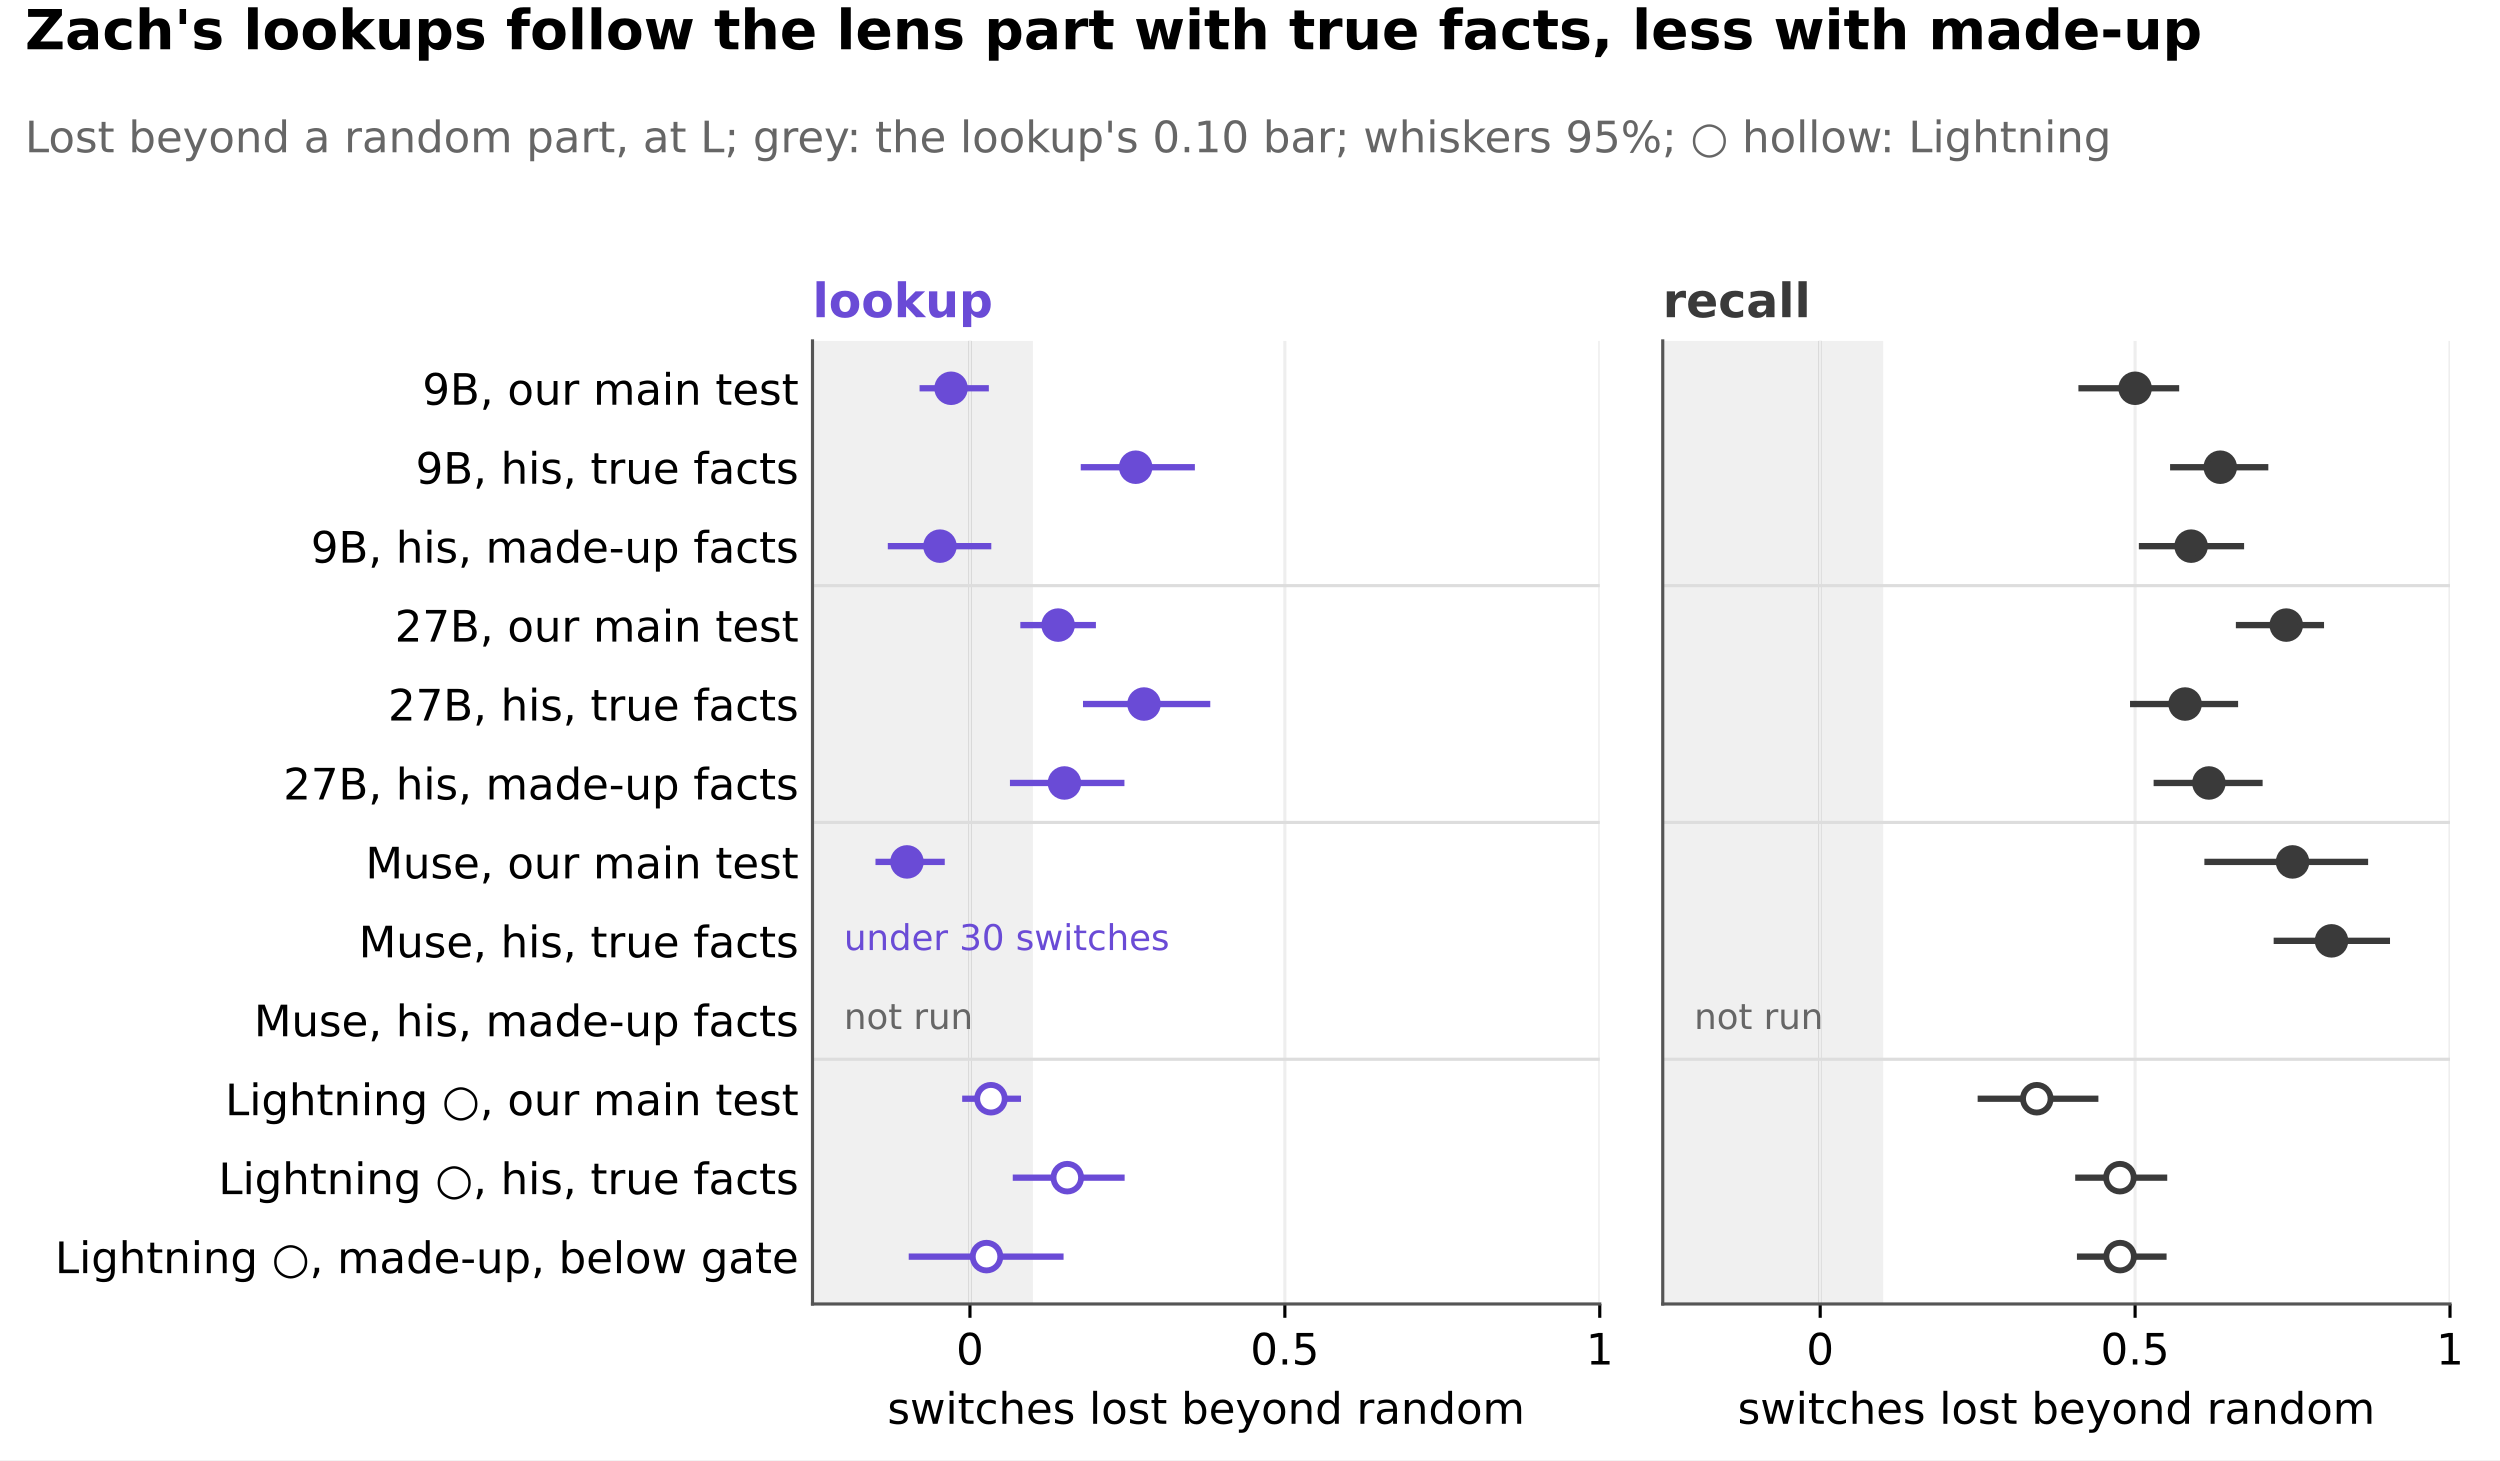
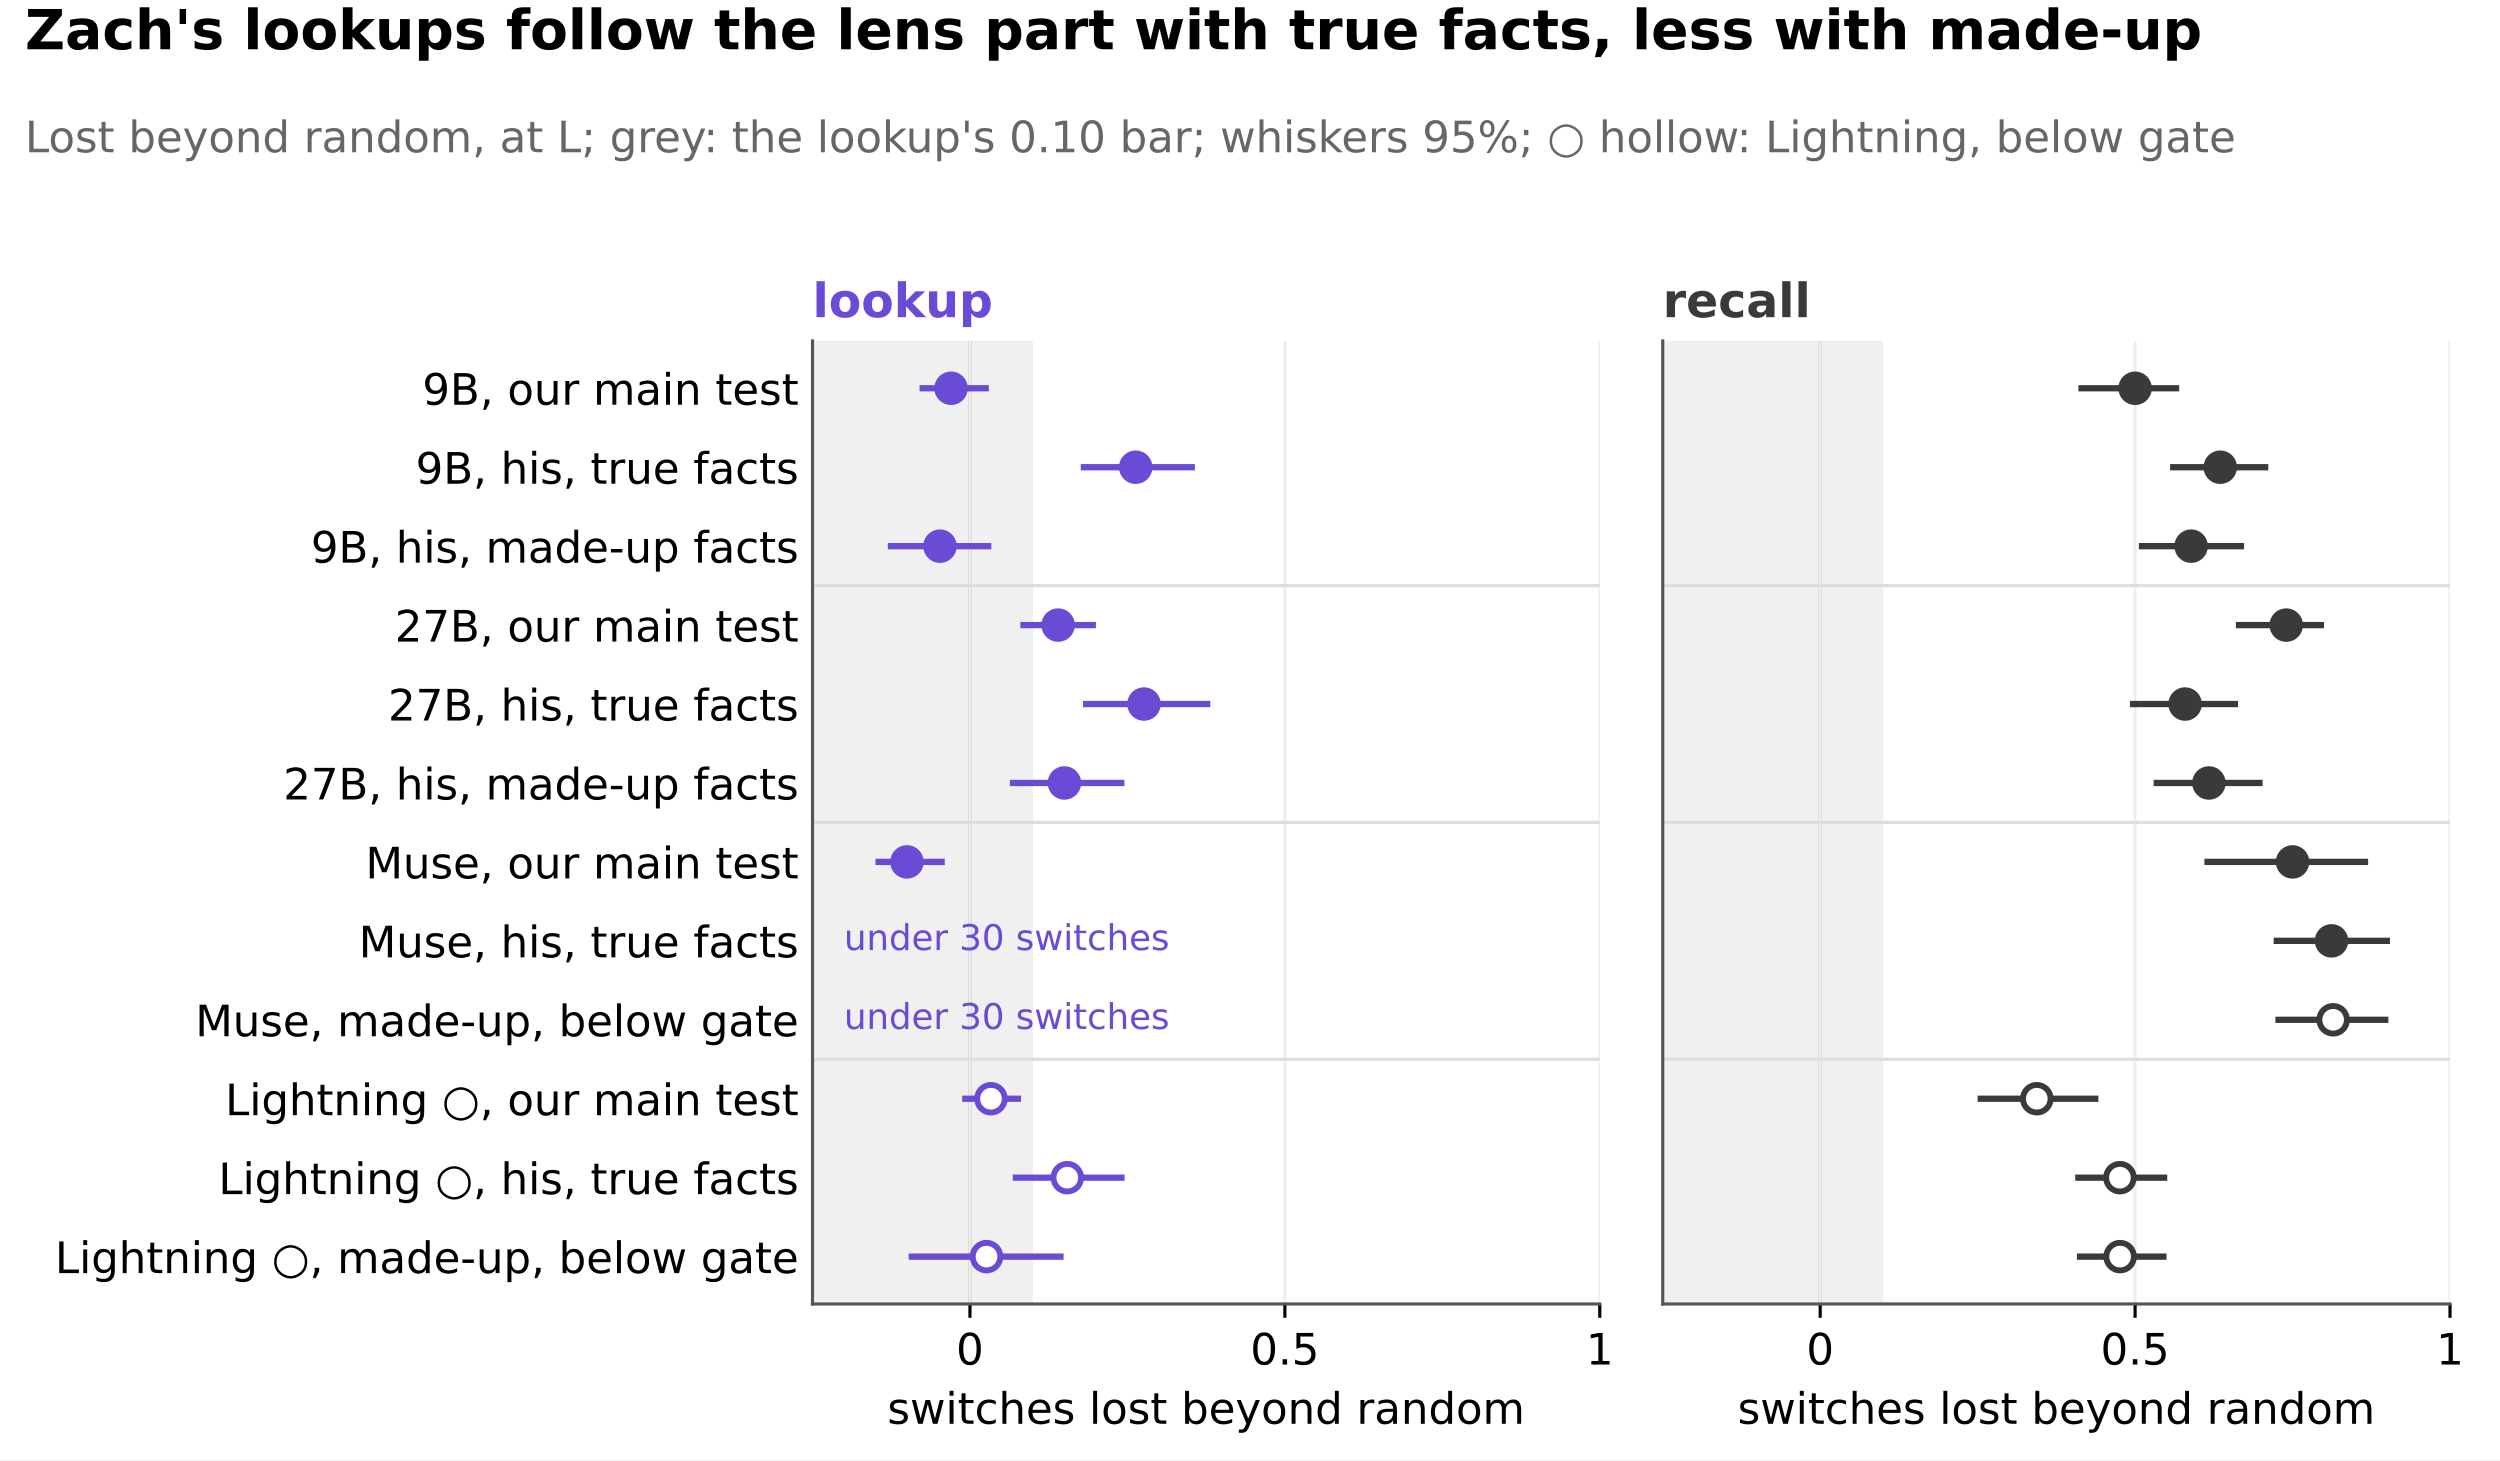
<svg xmlns="http://www.w3.org/2000/svg" xmlns:xlink="http://www.w3.org/1999/xlink" width="633.6pt" height="370.08pt" viewBox="0 0 633.6 370.08" version="1.1">
  <defs>
    <style type="text/css">*{stroke-linejoin: round; stroke-linecap: butt}</style>
  </defs>
  <g id="figure_1">
    <g id="patch_1">
      <path d="M 0 370.08  L 633.6 370.08  L 633.6 0  L 0 0  z " style="fill: #ffffff" />
    </g>
    <g id="axes_1">
      <g id="patch_2">
        <path d="M 205.92 330.48  L 405.443 330.48  L 405.443 86.4  L 205.92 86.4  z " style="fill: #ffffff" />
      </g>
      <g id="patch_3">
-         <path d="M 205.92 330.48  L 261.786 330.48  L 261.786 86.4  L 205.92 86.4  z " clip-path="url(#p05ff420be1)" style="fill: #f0f0f0" />
+         <path d="M 205.92 330.48  L 261.786 330.48  L 261.786 86.4  L 205.92 86.4  z " clip-path="url(#p168f2ac953)" style="fill: #f0f0f0" />
      </g>
      <g id="line2d_1">
-         <path d="M 245.825 330.48  L 245.825 86.4  " clip-path="url(#p05ff420be1)" style="fill: none; stroke: #999999; stroke-width: 0.8; stroke-linecap: square" />
+         <path d="M 245.825 330.48  L 245.825 86.4  " clip-path="url(#p168f2ac953)" style="fill: none; stroke: #999999; stroke-width: 0.8; stroke-linecap: square" />
      </g>
      <g id="matplotlib.axis_1">
        <g id="xtick_1">
          <g id="line2d_2">
-             <path d="M 245.825 330.48  L 245.825 86.4  " clip-path="url(#p05ff420be1)" style="fill: none; stroke: #eeeeee; stroke-width: 0.8; stroke-linecap: square" />
+             <path d="M 245.825 330.48  L 245.825 86.4  " clip-path="url(#p168f2ac953)" style="fill: none; stroke: #eeeeee; stroke-width: 0.8; stroke-linecap: square" />
          </g>
          <g id="line2d_3">
            <defs>
-               <path id="me50b4634dd" d="M 0 0  L 0 3.5  " style="stroke: #000000; stroke-width: 0.8" />
+               <path id="mf978edbdcc" d="M 0 0  L 0 3.5  " style="stroke: #000000; stroke-width: 0.8" />
            </defs>
            <g>
-               <use xlink:href="#me50b4634dd" x="245.825" y="330.48" style="stroke: #000000; stroke-width: 0.8" />
+               <use xlink:href="#mf978edbdcc" x="245.825" y="330.48" style="stroke: #000000; stroke-width: 0.8" />
            </g>
          </g>
          <g id="text_1">
            <text style="font-size: 11px; font-family: 'DejaVu Sans'; text-anchor: middle" x="245.825" y="345.837" transform="rotate(-0 245.8246 345.8374)">0</text>
          </g>
        </g>
        <g id="xtick_2">
          <g id="line2d_4">
-             <path d="M 325.634 330.48  L 325.634 86.4  " clip-path="url(#p05ff420be1)" style="fill: none; stroke: #eeeeee; stroke-width: 0.8; stroke-linecap: square" />
+             <path d="M 325.634 330.48  L 325.634 86.4  " clip-path="url(#p168f2ac953)" style="fill: none; stroke: #eeeeee; stroke-width: 0.8; stroke-linecap: square" />
          </g>
          <g id="line2d_5">
            <g>
-               <use xlink:href="#me50b4634dd" x="325.634" y="330.48" style="stroke: #000000; stroke-width: 0.8" />
+               <use xlink:href="#mf978edbdcc" x="325.634" y="330.48" style="stroke: #000000; stroke-width: 0.8" />
            </g>
          </g>
          <g id="text_2">
            <text style="font-size: 11px; font-family: 'DejaVu Sans'; text-anchor: middle" x="325.634" y="345.837" transform="rotate(-0 325.6338 345.8374)">0.5</text>
          </g>
        </g>
        <g id="xtick_3">
          <g id="line2d_6">
-             <path d="M 405.443 330.48  L 405.443 86.4  " clip-path="url(#p05ff420be1)" style="fill: none; stroke: #eeeeee; stroke-width: 0.8; stroke-linecap: square" />
+             <path d="M 405.443 330.48  L 405.443 86.4  " clip-path="url(#p168f2ac953)" style="fill: none; stroke: #eeeeee; stroke-width: 0.8; stroke-linecap: square" />
          </g>
          <g id="line2d_7">
            <g>
-               <use xlink:href="#me50b4634dd" x="405.443" y="330.48" style="stroke: #000000; stroke-width: 0.8" />
+               <use xlink:href="#mf978edbdcc" x="405.443" y="330.48" style="stroke: #000000; stroke-width: 0.8" />
            </g>
          </g>
          <g id="text_3">
            <text style="font-size: 11px; font-family: 'DejaVu Sans'; text-anchor: middle" x="405.443" y="345.837" transform="rotate(-0 405.4431 345.8374)">1</text>
          </g>
        </g>
        <g id="text_4">
          <text style="font-size: 11px; font-family: 'DejaVu Sans'; text-anchor: middle" x="305.682" y="360.838" transform="rotate(-0 305.6815 360.8383)">switches lost beyond random</text>
        </g>
      </g>
      <g id="matplotlib.axis_2">
        <g id="ytick_1">
          <g id="line2d_8" />
          <g id="text_5">
            <text style="font-size: 11px; font-family: 'DejaVu Sans'; text-anchor: end" x="202.42" y="102.583" transform="rotate(-0 202.42 102.5831)">9B, our main test</text>
          </g>
        </g>
        <g id="ytick_2">
          <g id="line2d_9" />
          <g id="text_6">
            <text style="font-size: 11px; font-family: 'DejaVu Sans'; text-anchor: end" x="202.42" y="122.59" transform="rotate(-0 202.42 122.5896)">9B, his, true facts</text>
          </g>
        </g>
        <g id="ytick_3">
          <g id="line2d_10" />
          <g id="text_7">
            <text style="font-size: 11px; font-family: 'DejaVu Sans'; text-anchor: end" x="202.42" y="142.596" transform="rotate(-0 202.42 142.5962)">9B, his, made-up facts</text>
          </g>
        </g>
        <g id="ytick_4">
          <g id="line2d_11" />
          <g id="text_8">
            <text style="font-size: 11px; font-family: 'DejaVu Sans'; text-anchor: end" x="202.42" y="162.603" transform="rotate(-0 202.42 162.6027)">27B, our main test</text>
          </g>
        </g>
        <g id="ytick_5">
          <g id="line2d_12" />
          <g id="text_9">
            <text style="font-size: 11px; font-family: 'DejaVu Sans'; text-anchor: end" x="202.42" y="182.609" transform="rotate(-0 202.42 182.6093)">27B, his, true facts</text>
          </g>
        </g>
        <g id="ytick_6">
          <g id="line2d_13" />
          <g id="text_10">
            <text style="font-size: 11px; font-family: 'DejaVu Sans'; text-anchor: end" x="202.42" y="202.616" transform="rotate(-0 202.42 202.6159)">27B, his, made-up facts</text>
          </g>
        </g>
        <g id="ytick_7">
          <g id="line2d_14" />
          <g id="text_11">
            <text style="font-size: 11px; font-family: 'DejaVu Sans'; text-anchor: end" x="202.42" y="222.622" transform="rotate(-0 202.42 222.6224)">Muse, our main test</text>
          </g>
        </g>
        <g id="ytick_8">
          <g id="line2d_15" />
          <g id="text_12">
            <text style="font-size: 11px; font-family: 'DejaVu Sans'; text-anchor: end" x="202.42" y="242.629" transform="rotate(-0 202.42 242.629)">Muse, his, true facts</text>
          </g>
        </g>
        <g id="ytick_9">
          <g id="line2d_16" />
          <g id="text_13">
-             <text style="font-size: 11px; font-family: 'DejaVu Sans'; text-anchor: end" x="202.42" y="262.636" transform="rotate(-0 202.42 262.6355)">Muse, his, made-up facts</text>
+             <text style="font-size: 11px; font-family: 'DejaVu Sans'; text-anchor: end" x="202.42" y="262.636" transform="rotate(-0 202.42 262.6355)">Muse, made-up, below gate</text>
          </g>
        </g>
        <g id="ytick_10">
          <g id="line2d_17" />
          <g id="text_14">
            <text style="font-size: 11px; font-family: 'DejaVu Sans'; text-anchor: end" x="202.42" y="282.642" transform="rotate(-0 202.42 282.6421)">Lightning ○, our main test</text>
          </g>
        </g>
        <g id="ytick_11">
          <g id="line2d_18" />
          <g id="text_15">
            <text style="font-size: 11px; font-family: 'DejaVu Sans'; text-anchor: end" x="202.42" y="302.649" transform="rotate(-0 202.42 302.6486)">Lightning ○, his, true facts</text>
          </g>
        </g>
        <g id="ytick_12">
          <g id="line2d_19" />
          <g id="text_16">
            <text style="font-size: 11px; font-family: 'DejaVu Sans'; text-anchor: end" x="202.42" y="322.655" transform="rotate(-0 202.42 322.6552)">Lightning ○, made-up, below gate</text>
          </g>
        </g>
      </g>
      <g id="line2d_20">
-         <path d="M 233.055 98.404  L 250.613 98.404  " clip-path="url(#p05ff420be1)" style="fill: none; stroke: #6a4bd6; stroke-width: 1.6" />
+         <path d="M 233.055 98.404  L 250.613 98.404  " clip-path="url(#p168f2ac953)" style="fill: none; stroke: #6a4bd6; stroke-width: 1.6" />
      </g>
      <g id="line2d_21">
-         <path d="M 273.904 118.41  L 302.831 118.41  " clip-path="url(#p05ff420be1)" style="fill: none; stroke: #6a4bd6; stroke-width: 1.6" />
+         <path d="M 273.904 118.41  L 302.831 118.41  " clip-path="url(#p168f2ac953)" style="fill: none; stroke: #6a4bd6; stroke-width: 1.6" />
      </g>
      <g id="line2d_22">
-         <path d="M 225.005 138.417  L 251.235 138.417  " clip-path="url(#p05ff420be1)" style="fill: none; stroke: #6a4bd6; stroke-width: 1.6" />
+         <path d="M 225.005 138.417  L 251.235 138.417  " clip-path="url(#p168f2ac953)" style="fill: none; stroke: #6a4bd6; stroke-width: 1.6" />
      </g>
      <g id="line2d_23">
-         <path d="M 258.594 158.424  L 277.748 158.424  " clip-path="url(#p05ff420be1)" style="fill: none; stroke: #6a4bd6; stroke-width: 1.6" />
+         <path d="M 258.594 158.424  L 277.748 158.424  " clip-path="url(#p168f2ac953)" style="fill: none; stroke: #6a4bd6; stroke-width: 1.6" />
      </g>
      <g id="line2d_24">
-         <path d="M 274.474 178.43  L 306.732 178.43  " clip-path="url(#p05ff420be1)" style="fill: none; stroke: #6a4bd6; stroke-width: 1.6" />
+         <path d="M 274.474 178.43  L 306.732 178.43  " clip-path="url(#p168f2ac953)" style="fill: none; stroke: #6a4bd6; stroke-width: 1.6" />
      </g>
      <g id="line2d_25">
-         <path d="M 255.959 198.437  L 284.976 198.437  " clip-path="url(#p05ff420be1)" style="fill: none; stroke: #6a4bd6; stroke-width: 1.6" />
+         <path d="M 255.959 198.437  L 284.976 198.437  " clip-path="url(#p168f2ac953)" style="fill: none; stroke: #6a4bd6; stroke-width: 1.6" />
      </g>
      <g id="line2d_26">
-         <path d="M 205.92 148.42  L 405.443 148.42  " clip-path="url(#p05ff420be1)" style="fill: none; stroke: #dddddd; stroke-width: 0.8; stroke-linecap: square" />
+         <path d="M 205.92 148.42  L 405.443 148.42  " clip-path="url(#p168f2ac953)" style="fill: none; stroke: #dddddd; stroke-width: 0.8; stroke-linecap: square" />
      </g>
      <g id="line2d_27">
-         <path d="M 221.882 218.443  L 239.44 218.443  " clip-path="url(#p05ff420be1)" style="fill: none; stroke: #6a4bd6; stroke-width: 1.6" />
+         <path d="M 221.882 218.443  L 239.44 218.443  " clip-path="url(#p168f2ac953)" style="fill: none; stroke: #6a4bd6; stroke-width: 1.6" />
      </g>
      <g id="line2d_28">
-         <path d="M 205.92 208.44  L 405.443 208.44  " clip-path="url(#p05ff420be1)" style="fill: none; stroke: #dddddd; stroke-width: 0.8; stroke-linecap: square" />
+         <path d="M 205.92 208.44  L 405.443 208.44  " clip-path="url(#p168f2ac953)" style="fill: none; stroke: #dddddd; stroke-width: 0.8; stroke-linecap: square" />
      </g>
      <g id="line2d_29">
-         <path d="M 243.854 278.463  L 258.767 278.463  " clip-path="url(#p05ff420be1)" style="fill: none; stroke: #6a4bd6; stroke-width: 1.6" />
+         <path d="M 243.854 278.463  L 258.767 278.463  " clip-path="url(#p168f2ac953)" style="fill: none; stroke: #6a4bd6; stroke-width: 1.6" />
      </g>
      <g id="line2d_30">
-         <path d="M 256.672 298.47  L 285.029 298.47  " clip-path="url(#p05ff420be1)" style="fill: none; stroke: #6a4bd6; stroke-width: 1.6" />
+         <path d="M 256.672 298.47  L 285.029 298.47  " clip-path="url(#p168f2ac953)" style="fill: none; stroke: #6a4bd6; stroke-width: 1.6" />
      </g>
      <g id="line2d_31">
-         <path d="M 230.306 318.476  L 269.552 318.476  " clip-path="url(#p05ff420be1)" style="fill: none; stroke: #6a4bd6; stroke-width: 1.6" />
+         <path d="M 230.306 318.476  L 269.552 318.476  " clip-path="url(#p168f2ac953)" style="fill: none; stroke: #6a4bd6; stroke-width: 1.6" />
      </g>
      <g id="line2d_32">
-         <path d="M 205.92 268.46  L 405.443 268.46  " clip-path="url(#p05ff420be1)" style="fill: none; stroke: #dddddd; stroke-width: 0.8; stroke-linecap: square" />
+         <path d="M 205.92 268.46  L 405.443 268.46  " clip-path="url(#p168f2ac953)" style="fill: none; stroke: #dddddd; stroke-width: 0.8; stroke-linecap: square" />
      </g>
      <g id="patch_4">
        <path d="M 205.92 330.48  L 205.92 86.4  " style="fill: none; stroke: #555555; stroke-width: 0.8; stroke-linejoin: miter; stroke-linecap: square" />
      </g>
      <g id="patch_5">
        <path d="M 205.92 330.48  L 405.443 330.48  " style="fill: none; stroke: #555555; stroke-width: 0.8; stroke-linejoin: miter; stroke-linecap: square" />
      </g>
      <g id="line2d_33">
        <defs>
-           <path id="mc94936c6bb" d="M 0 3.5  C 0.928 3.5 1.819 3.131 2.475 2.475  C 3.131 1.819 3.5 0.928 3.5 0  C 3.5 -0.928 3.131 -1.819 2.475 -2.475  C 1.819 -3.131 0.928 -3.5 0 -3.5  C -0.928 -3.5 -1.819 -3.131 -2.475 -2.475  C -3.131 -1.819 -3.5 -0.928 -3.5 0  C -3.5 0.928 -3.131 1.819 -2.475 2.475  C -1.819 3.131 -0.928 3.5 0 3.5  z " style="stroke: #6a4bd6; stroke-width: 1.5" />
+           <path id="m7d924cb9c0" d="M 0 3.5  C 0.928 3.5 1.819 3.131 2.475 2.475  C 3.131 1.819 3.5 0.928 3.5 0  C 3.5 -0.928 3.131 -1.819 2.475 -2.475  C 1.819 -3.131 0.928 -3.5 0 -3.5  C -0.928 -3.5 -1.819 -3.131 -2.475 -2.475  C -3.131 -1.819 -3.5 -0.928 -3.5 0  C -3.5 0.928 -3.131 1.819 -2.475 2.475  C -1.819 3.131 -0.928 3.5 0 3.5  z " style="stroke: #6a4bd6; stroke-width: 1.5" />
        </defs>
-         <g clip-path="url(#p05ff420be1)">
-           <use xlink:href="#mc94936c6bb" x="241.036" y="98.404" style="fill: #6a4bd6; stroke: #6a4bd6; stroke-width: 1.5" />
+         <g clip-path="url(#p168f2ac953)">
+           <use xlink:href="#m7d924cb9c0" x="241.036" y="98.404" style="fill: #6a4bd6; stroke: #6a4bd6; stroke-width: 1.5" />
        </g>
      </g>
      <g id="line2d_34">
-         <g clip-path="url(#p05ff420be1)">
-           <use xlink:href="#mc94936c6bb" x="287.829" y="118.41" style="fill: #6a4bd6; stroke: #6a4bd6; stroke-width: 1.5" />
+         <g clip-path="url(#p168f2ac953)">
+           <use xlink:href="#m7d924cb9c0" x="287.829" y="118.41" style="fill: #6a4bd6; stroke: #6a4bd6; stroke-width: 1.5" />
        </g>
      </g>
      <g id="line2d_35">
-         <g clip-path="url(#p05ff420be1)">
-           <use xlink:href="#mc94936c6bb" x="238.224" y="138.417" style="fill: #6a4bd6; stroke: #6a4bd6; stroke-width: 1.5" />
+         <g clip-path="url(#p168f2ac953)">
+           <use xlink:href="#m7d924cb9c0" x="238.224" y="138.417" style="fill: #6a4bd6; stroke: #6a4bd6; stroke-width: 1.5" />
        </g>
      </g>
      <g id="line2d_36">
-         <g clip-path="url(#p05ff420be1)">
-           <use xlink:href="#mc94936c6bb" x="268.171" y="158.424" style="fill: #6a4bd6; stroke: #6a4bd6; stroke-width: 1.5" />
+         <g clip-path="url(#p168f2ac953)">
+           <use xlink:href="#m7d924cb9c0" x="268.171" y="158.424" style="fill: #6a4bd6; stroke: #6a4bd6; stroke-width: 1.5" />
        </g>
      </g>
      <g id="line2d_37">
-         <g clip-path="url(#p05ff420be1)">
-           <use xlink:href="#mc94936c6bb" x="289.93" y="178.43" style="fill: #6a4bd6; stroke: #6a4bd6; stroke-width: 1.5" />
+         <g clip-path="url(#p168f2ac953)">
+           <use xlink:href="#m7d924cb9c0" x="289.93" y="178.43" style="fill: #6a4bd6; stroke: #6a4bd6; stroke-width: 1.5" />
        </g>
      </g>
      <g id="line2d_38">
-         <g clip-path="url(#p05ff420be1)">
-           <use xlink:href="#mc94936c6bb" x="269.767" y="198.437" style="fill: #6a4bd6; stroke: #6a4bd6; stroke-width: 1.5" />
+         <g clip-path="url(#p168f2ac953)">
+           <use xlink:href="#m7d924cb9c0" x="269.767" y="198.437" style="fill: #6a4bd6; stroke: #6a4bd6; stroke-width: 1.5" />
        </g>
      </g>
      <g id="line2d_39">
-         <g clip-path="url(#p05ff420be1)">
-           <use xlink:href="#mc94936c6bb" x="229.863" y="218.443" style="fill: #6a4bd6; stroke: #6a4bd6; stroke-width: 1.5" />
+         <g clip-path="url(#p168f2ac953)">
+           <use xlink:href="#m7d924cb9c0" x="229.863" y="218.443" style="fill: #6a4bd6; stroke: #6a4bd6; stroke-width: 1.5" />
        </g>
      </g>
      <g id="text_17">
        <text style="font-size: 9px; font-family: 'DejaVu Sans'; text-anchor: start; fill: #6a4bd6" x="213.901" y="240.788" transform="rotate(-0 213.9009 240.7881)">under 30 switches</text>
      </g>
      <g id="text_18">
-         <text style="font-size: 9px; font-family: 'DejaVu Sans'; text-anchor: start; fill: #666666" x="213.901" y="260.794" transform="rotate(-0 213.9009 260.7943)">not run</text>
+         <text style="font-size: 9px; font-family: 'DejaVu Sans'; text-anchor: start; fill: #6a4bd6" x="213.901" y="260.795" transform="rotate(-0 213.9009 260.7946)">under 30 switches</text>
      </g>
      <g id="line2d_40">
        <defs>
-           <path id="m0666f69d93" d="M 0 3.5  C 0.928 3.5 1.819 3.131 2.475 2.475  C 3.131 1.819 3.5 0.928 3.5 0  C 3.5 -0.928 3.131 -1.819 2.475 -2.475  C 1.819 -3.131 0.928 -3.5 0 -3.5  C -0.928 -3.5 -1.819 -3.131 -2.475 -2.475  C -3.131 -1.819 -3.5 -0.928 -3.5 0  C -3.5 0.928 -3.131 1.819 -2.475 2.475  C -1.819 3.131 -0.928 3.5 0 3.5  z " style="stroke: #6a4bd6; stroke-width: 1.5" />
+           <path id="mcb7cb59780" d="M 0 3.5  C 0.928 3.5 1.819 3.131 2.475 2.475  C 3.131 1.819 3.5 0.928 3.5 0  C 3.5 -0.928 3.131 -1.819 2.475 -2.475  C 1.819 -3.131 0.928 -3.5 0 -3.5  C -0.928 -3.5 -1.819 -3.131 -2.475 -2.475  C -3.131 -1.819 -3.5 -0.928 -3.5 0  C -3.5 0.928 -3.131 1.819 -2.475 2.475  C -1.819 3.131 -0.928 3.5 0 3.5  z " style="stroke: #6a4bd6; stroke-width: 1.5" />
        </defs>
-         <g clip-path="url(#p05ff420be1)">
-           <use xlink:href="#m0666f69d93" x="251.145" y="278.463" style="fill: #ffffff; stroke: #6a4bd6; stroke-width: 1.5" />
+         <g clip-path="url(#p168f2ac953)">
+           <use xlink:href="#mcb7cb59780" x="251.145" y="278.463" style="fill: #ffffff; stroke: #6a4bd6; stroke-width: 1.5" />
        </g>
      </g>
      <g id="line2d_41">
-         <g clip-path="url(#p05ff420be1)">
-           <use xlink:href="#m0666f69d93" x="270.493" y="298.47" style="fill: #ffffff; stroke: #6a4bd6; stroke-width: 1.5" />
+         <g clip-path="url(#p168f2ac953)">
+           <use xlink:href="#mcb7cb59780" x="270.493" y="298.47" style="fill: #ffffff; stroke: #6a4bd6; stroke-width: 1.5" />
        </g>
      </g>
      <g id="line2d_42">
-         <g clip-path="url(#p05ff420be1)">
-           <use xlink:href="#m0666f69d93" x="250.025" y="318.476" style="fill: #ffffff; stroke: #6a4bd6; stroke-width: 1.5" />
+         <g clip-path="url(#p168f2ac953)">
+           <use xlink:href="#mcb7cb59780" x="250.025" y="318.476" style="fill: #ffffff; stroke: #6a4bd6; stroke-width: 1.5" />
        </g>
      </g>
      <g id="text_19">
        <text style="font-weight: 700; font-size: 12px; font-family: 'DejaVu Sans'; text-anchor: start; fill: #6a4bd6" x="205.92" y="80.4" transform="rotate(-0 205.92 80.4)">lookup</text>
      </g>
    </g>
    <g id="axes_2">
      <g id="patch_6">
        <path d="M 421.405 330.48  L 620.928 330.48  L 620.928 86.4  L 421.405 86.4  z " style="fill: #ffffff" />
      </g>
      <g id="patch_7">
-         <path d="M 421.405 330.48  L 477.271 330.48  L 477.271 86.4  L 421.405 86.4  z " clip-path="url(#p5663282016)" style="fill: #f0f0f0" />
+         <path d="M 421.405 330.48  L 477.271 330.48  L 477.271 86.4  L 421.405 86.4  z " clip-path="url(#p1cdf095fa6)" style="fill: #f0f0f0" />
      </g>
      <g id="line2d_43">
-         <path d="M 461.31 330.48  L 461.31 86.4  " clip-path="url(#p5663282016)" style="fill: none; stroke: #999999; stroke-width: 0.8; stroke-linecap: square" />
+         <path d="M 461.31 330.48  L 461.31 86.4  " clip-path="url(#p1cdf095fa6)" style="fill: none; stroke: #999999; stroke-width: 0.8; stroke-linecap: square" />
      </g>
      <g id="matplotlib.axis_3">
        <g id="xtick_4">
          <g id="line2d_44">
-             <path d="M 461.31 330.48  L 461.31 86.4  " clip-path="url(#p5663282016)" style="fill: none; stroke: #eeeeee; stroke-width: 0.8; stroke-linecap: square" />
+             <path d="M 461.31 330.48  L 461.31 86.4  " clip-path="url(#p1cdf095fa6)" style="fill: none; stroke: #eeeeee; stroke-width: 0.8; stroke-linecap: square" />
          </g>
          <g id="line2d_45">
            <g>
-               <use xlink:href="#me50b4634dd" x="461.31" y="330.48" style="stroke: #000000; stroke-width: 0.8" />
+               <use xlink:href="#mf978edbdcc" x="461.31" y="330.48" style="stroke: #000000; stroke-width: 0.8" />
            </g>
          </g>
          <g id="text_20">
            <text style="font-size: 11px; font-family: 'DejaVu Sans'; text-anchor: middle" x="461.31" y="345.837" transform="rotate(-0 461.3095 345.8374)">0</text>
          </g>
        </g>
        <g id="xtick_5">
          <g id="line2d_46">
-             <path d="M 541.119 330.48  L 541.119 86.4  " clip-path="url(#p5663282016)" style="fill: none; stroke: #eeeeee; stroke-width: 0.8; stroke-linecap: square" />
+             <path d="M 541.119 330.48  L 541.119 86.4  " clip-path="url(#p1cdf095fa6)" style="fill: none; stroke: #eeeeee; stroke-width: 0.8; stroke-linecap: square" />
          </g>
          <g id="line2d_47">
            <g>
-               <use xlink:href="#me50b4634dd" x="541.119" y="330.48" style="stroke: #000000; stroke-width: 0.8" />
+               <use xlink:href="#mf978edbdcc" x="541.119" y="330.48" style="stroke: #000000; stroke-width: 0.8" />
            </g>
          </g>
          <g id="text_21">
            <text style="font-size: 11px; font-family: 'DejaVu Sans'; text-anchor: middle" x="541.119" y="345.837" transform="rotate(-0 541.1188 345.8374)">0.5</text>
          </g>
        </g>
        <g id="xtick_6">
          <g id="line2d_48">
-             <path d="M 620.928 330.48  L 620.928 86.4  " clip-path="url(#p5663282016)" style="fill: none; stroke: #eeeeee; stroke-width: 0.8; stroke-linecap: square" />
+             <path d="M 620.928 330.48  L 620.928 86.4  " clip-path="url(#p1cdf095fa6)" style="fill: none; stroke: #eeeeee; stroke-width: 0.8; stroke-linecap: square" />
          </g>
          <g id="line2d_49">
            <g>
-               <use xlink:href="#me50b4634dd" x="620.928" y="330.48" style="stroke: #000000; stroke-width: 0.8" />
+               <use xlink:href="#mf978edbdcc" x="620.928" y="330.48" style="stroke: #000000; stroke-width: 0.8" />
            </g>
          </g>
          <g id="text_22">
            <text style="font-size: 11px; font-family: 'DejaVu Sans'; text-anchor: middle" x="620.928" y="345.837" transform="rotate(-0 620.928 345.8374)">1</text>
          </g>
        </g>
        <g id="text_23">
          <text style="font-size: 11px; font-family: 'DejaVu Sans'; text-anchor: middle" x="521.166" y="360.838" transform="rotate(-0 521.1665 360.8383)">switches lost beyond random</text>
        </g>
      </g>
      <g id="matplotlib.axis_4">
        <g id="ytick_13">
          <g id="line2d_50" />
        </g>
        <g id="ytick_14">
          <g id="line2d_51" />
        </g>
        <g id="ytick_15">
          <g id="line2d_52" />
        </g>
        <g id="ytick_16">
          <g id="line2d_53" />
        </g>
        <g id="ytick_17">
          <g id="line2d_54" />
        </g>
        <g id="ytick_18">
          <g id="line2d_55" />
        </g>
        <g id="ytick_19">
          <g id="line2d_56" />
        </g>
        <g id="ytick_20">
          <g id="line2d_57" />
        </g>
        <g id="ytick_21">
          <g id="line2d_58" />
        </g>
        <g id="ytick_22">
          <g id="line2d_59" />
        </g>
        <g id="ytick_23">
          <g id="line2d_60" />
        </g>
        <g id="ytick_24">
          <g id="line2d_61" />
        </g>
      </g>
      <g id="line2d_62">
-         <path d="M 526.753 98.404  L 552.292 98.404  " clip-path="url(#p5663282016)" style="fill: none; stroke: #3a3a3a; stroke-width: 1.6" />
+         <path d="M 526.753 98.404  L 552.292 98.404  " clip-path="url(#p1cdf095fa6)" style="fill: none; stroke: #3a3a3a; stroke-width: 1.6" />
      </g>
      <g id="line2d_63">
-         <path d="M 549.986 118.41  L 574.884 118.41  " clip-path="url(#p5663282016)" style="fill: none; stroke: #3a3a3a; stroke-width: 1.6" />
+         <path d="M 549.986 118.41  L 574.884 118.41  " clip-path="url(#p1cdf095fa6)" style="fill: none; stroke: #3a3a3a; stroke-width: 1.6" />
      </g>
      <g id="line2d_64">
-         <path d="M 542.069 138.417  L 568.745 138.417  " clip-path="url(#p5663282016)" style="fill: none; stroke: #3a3a3a; stroke-width: 1.6" />
+         <path d="M 542.069 138.417  L 568.745 138.417  " clip-path="url(#p1cdf095fa6)" style="fill: none; stroke: #3a3a3a; stroke-width: 1.6" />
      </g>
      <g id="line2d_65">
-         <path d="M 566.658 158.424  L 589.004 158.424  " clip-path="url(#p5663282016)" style="fill: none; stroke: #3a3a3a; stroke-width: 1.6" />
+         <path d="M 566.658 158.424  L 589.004 158.424  " clip-path="url(#p1cdf095fa6)" style="fill: none; stroke: #3a3a3a; stroke-width: 1.6" />
      </g>
      <g id="line2d_66">
-         <path d="M 539.832 178.43  L 567.225 178.43  " clip-path="url(#p5663282016)" style="fill: none; stroke: #3a3a3a; stroke-width: 1.6" />
+         <path d="M 539.832 178.43  L 567.225 178.43  " clip-path="url(#p1cdf095fa6)" style="fill: none; stroke: #3a3a3a; stroke-width: 1.6" />
      </g>
      <g id="line2d_67">
-         <path d="M 545.813 198.437  L 573.439 198.437  " clip-path="url(#p5663282016)" style="fill: none; stroke: #3a3a3a; stroke-width: 1.6" />
+         <path d="M 545.813 198.437  L 573.439 198.437  " clip-path="url(#p1cdf095fa6)" style="fill: none; stroke: #3a3a3a; stroke-width: 1.6" />
      </g>
      <g id="line2d_68">
-         <path d="M 421.405 148.42  L 620.928 148.42  " clip-path="url(#p5663282016)" style="fill: none; stroke: #dddddd; stroke-width: 0.8; stroke-linecap: square" />
+         <path d="M 421.405 148.42  L 620.928 148.42  " clip-path="url(#p1cdf095fa6)" style="fill: none; stroke: #dddddd; stroke-width: 0.8; stroke-linecap: square" />
      </g>
      <g id="line2d_69">
-         <path d="M 558.677 218.443  L 600.178 218.443  " clip-path="url(#p5663282016)" style="fill: none; stroke: #3a3a3a; stroke-width: 1.6" />
+         <path d="M 558.677 218.443  L 600.178 218.443  " clip-path="url(#p1cdf095fa6)" style="fill: none; stroke: #3a3a3a; stroke-width: 1.6" />
      </g>
      <g id="line2d_70">
-         <path d="M 576.235 238.45  L 605.726 238.45  " clip-path="url(#p5663282016)" style="fill: none; stroke: #3a3a3a; stroke-width: 1.6" />
+         <path d="M 576.235 238.45  L 605.726 238.45  " clip-path="url(#p1cdf095fa6)" style="fill: none; stroke: #3a3a3a; stroke-width: 1.6" />
      </g>
      <g id="line2d_71">
-         <path d="M 421.405 208.44  L 620.928 208.44  " clip-path="url(#p5663282016)" style="fill: none; stroke: #dddddd; stroke-width: 0.8; stroke-linecap: square" />
+         <path d="M 576.677 258.456  L 605.313 258.456  " clip-path="url(#p1cdf095fa6)" style="fill: none; stroke: #3a3a3a; stroke-width: 1.6" />
      </g>
      <g id="line2d_72">
-         <path d="M 501.214 278.463  L 531.816 278.463  " clip-path="url(#p5663282016)" style="fill: none; stroke: #3a3a3a; stroke-width: 1.6" />
+         <path d="M 421.405 208.44  L 620.928 208.44  " clip-path="url(#p1cdf095fa6)" style="fill: none; stroke: #dddddd; stroke-width: 0.8; stroke-linecap: square" />
      </g>
      <g id="line2d_73">
-         <path d="M 525.94 298.47  L 549.263 298.47  " clip-path="url(#p5663282016)" style="fill: none; stroke: #3a3a3a; stroke-width: 1.6" />
+         <path d="M 501.214 278.463  L 531.816 278.463  " clip-path="url(#p1cdf095fa6)" style="fill: none; stroke: #3a3a3a; stroke-width: 1.6" />
      </g>
      <g id="line2d_74">
-         <path d="M 526.377 318.476  L 549.1 318.476  " clip-path="url(#p5663282016)" style="fill: none; stroke: #3a3a3a; stroke-width: 1.6" />
+         <path d="M 525.94 298.47  L 549.263 298.47  " clip-path="url(#p1cdf095fa6)" style="fill: none; stroke: #3a3a3a; stroke-width: 1.6" />
      </g>
      <g id="line2d_75">
-         <path d="M 421.405 268.46  L 620.928 268.46  " clip-path="url(#p5663282016)" style="fill: none; stroke: #dddddd; stroke-width: 0.8; stroke-linecap: square" />
+         <path d="M 526.377 318.476  L 549.1 318.476  " clip-path="url(#p1cdf095fa6)" style="fill: none; stroke: #3a3a3a; stroke-width: 1.6" />
+       </g>
+       <g id="line2d_76">
+         <path d="M 421.405 268.46  L 620.928 268.46  " clip-path="url(#p1cdf095fa6)" style="fill: none; stroke: #dddddd; stroke-width: 0.8; stroke-linecap: square" />
      </g>
      <g id="patch_8">
        <path d="M 421.405 330.48  L 421.405 86.4  " style="fill: none; stroke: #555555; stroke-width: 0.8; stroke-linejoin: miter; stroke-linecap: square" />
      </g>
      <g id="patch_9">
        <path d="M 421.405 330.48  L 620.928 330.48  " style="fill: none; stroke: #555555; stroke-width: 0.8; stroke-linejoin: miter; stroke-linecap: square" />
      </g>
-       <g id="line2d_76">
+       <g id="line2d_77">
        <defs>
-           <path id="m9e8df914be" d="M 0 3.5  C 0.928 3.5 1.819 3.131 2.475 2.475  C 3.131 1.819 3.5 0.928 3.5 0  C 3.5 -0.928 3.131 -1.819 2.475 -2.475  C 1.819 -3.131 0.928 -3.5 0 -3.5  C -0.928 -3.5 -1.819 -3.131 -2.475 -2.475  C -3.131 -1.819 -3.5 -0.928 -3.5 0  C -3.5 0.928 -3.131 1.819 -2.475 2.475  C -1.819 3.131 -0.928 3.5 0 3.5  z " style="stroke: #3a3a3a; stroke-width: 1.5" />
+           <path id="me97f1308a3" d="M 0 3.5  C 0.928 3.5 1.819 3.131 2.475 2.475  C 3.131 1.819 3.5 0.928 3.5 0  C 3.5 -0.928 3.131 -1.819 2.475 -2.475  C 1.819 -3.131 0.928 -3.5 0 -3.5  C -0.928 -3.5 -1.819 -3.131 -2.475 -2.475  C -3.131 -1.819 -3.5 -0.928 -3.5 0  C -3.5 0.928 -3.131 1.819 -2.475 2.475  C -1.819 3.131 -0.928 3.5 0 3.5  z " style="stroke: #3a3a3a; stroke-width: 1.5" />
        </defs>
-         <g clip-path="url(#p5663282016)">
-           <use xlink:href="#m9e8df914be" x="541.119" y="98.404" style="fill: #3a3a3a; stroke: #3a3a3a; stroke-width: 1.5" />
-         </g>
-       </g>
-       <g id="line2d_77">
-         <g clip-path="url(#p5663282016)">
-           <use xlink:href="#m9e8df914be" x="562.702" y="118.41" style="fill: #3a3a3a; stroke: #3a3a3a; stroke-width: 1.5" />
+         <g clip-path="url(#p1cdf095fa6)">
+           <use xlink:href="#me97f1308a3" x="541.119" y="98.404" style="fill: #3a3a3a; stroke: #3a3a3a; stroke-width: 1.5" />
        </g>
      </g>
      <g id="line2d_78">
-         <g clip-path="url(#p5663282016)">
-           <use xlink:href="#m9e8df914be" x="555.318" y="138.417" style="fill: #3a3a3a; stroke: #3a3a3a; stroke-width: 1.5" />
+         <g clip-path="url(#p1cdf095fa6)">
+           <use xlink:href="#me97f1308a3" x="562.702" y="118.41" style="fill: #3a3a3a; stroke: #3a3a3a; stroke-width: 1.5" />
        </g>
      </g>
      <g id="line2d_79">
-         <g clip-path="url(#p5663282016)">
-           <use xlink:href="#m9e8df914be" x="579.427" y="158.424" style="fill: #3a3a3a; stroke: #3a3a3a; stroke-width: 1.5" />
+         <g clip-path="url(#p1cdf095fa6)">
+           <use xlink:href="#me97f1308a3" x="555.318" y="138.417" style="fill: #3a3a3a; stroke: #3a3a3a; stroke-width: 1.5" />
        </g>
      </g>
      <g id="line2d_80">
-         <g clip-path="url(#p5663282016)">
-           <use xlink:href="#m9e8df914be" x="553.787" y="178.43" style="fill: #3a3a3a; stroke: #3a3a3a; stroke-width: 1.5" />
+         <g clip-path="url(#p1cdf095fa6)">
+           <use xlink:href="#me97f1308a3" x="579.427" y="158.424" style="fill: #3a3a3a; stroke: #3a3a3a; stroke-width: 1.5" />
        </g>
      </g>
      <g id="line2d_81">
-         <g clip-path="url(#p5663282016)">
-           <use xlink:href="#m9e8df914be" x="559.824" y="198.437" style="fill: #3a3a3a; stroke: #3a3a3a; stroke-width: 1.5" />
+         <g clip-path="url(#p1cdf095fa6)">
+           <use xlink:href="#me97f1308a3" x="553.787" y="178.43" style="fill: #3a3a3a; stroke: #3a3a3a; stroke-width: 1.5" />
        </g>
      </g>
      <g id="line2d_82">
-         <g clip-path="url(#p5663282016)">
-           <use xlink:href="#m9e8df914be" x="581.023" y="218.443" style="fill: #3a3a3a; stroke: #3a3a3a; stroke-width: 1.5" />
+         <g clip-path="url(#p1cdf095fa6)">
+           <use xlink:href="#me97f1308a3" x="559.824" y="198.437" style="fill: #3a3a3a; stroke: #3a3a3a; stroke-width: 1.5" />
        </g>
      </g>
      <g id="line2d_83">
-         <g clip-path="url(#p5663282016)">
-           <use xlink:href="#m9e8df914be" x="590.901" y="238.45" style="fill: #3a3a3a; stroke: #3a3a3a; stroke-width: 1.5" />
+         <g clip-path="url(#p1cdf095fa6)">
+           <use xlink:href="#me97f1308a3" x="581.023" y="218.443" style="fill: #3a3a3a; stroke: #3a3a3a; stroke-width: 1.5" />
+         </g>
+       </g>
+       <g id="line2d_84">
+         <g clip-path="url(#p1cdf095fa6)">
+           <use xlink:href="#me97f1308a3" x="590.901" y="238.45" style="fill: #3a3a3a; stroke: #3a3a3a; stroke-width: 1.5" />
+         </g>
+       </g>
+       <g id="line2d_85">
+         <defs>
+           <path id="mc8f4ad2d8f" d="M 0 3.5  C 0.928 3.5 1.819 3.131 2.475 2.475  C 3.131 1.819 3.5 0.928 3.5 0  C 3.5 -0.928 3.131 -1.819 2.475 -2.475  C 1.819 -3.131 0.928 -3.5 0 -3.5  C -0.928 -3.5 -1.819 -3.131 -2.475 -2.475  C -3.131 -1.819 -3.5 -0.928 -3.5 0  C -3.5 0.928 -3.131 1.819 -2.475 2.475  C -1.819 3.131 -0.928 3.5 0 3.5  z " style="stroke: #3a3a3a; stroke-width: 1.5" />
+         </defs>
+         <g clip-path="url(#p1cdf095fa6)">
+           <use xlink:href="#mc8f4ad2d8f" x="591.308" y="258.456" style="fill: #ffffff; stroke: #3a3a3a; stroke-width: 1.5" />
+         </g>
+       </g>
+       <g id="line2d_86">
+         <g clip-path="url(#p1cdf095fa6)">
+           <use xlink:href="#mc8f4ad2d8f" x="516.205" y="278.463" style="fill: #ffffff; stroke: #3a3a3a; stroke-width: 1.5" />
+         </g>
+       </g>
+       <g id="line2d_87">
+         <g clip-path="url(#p1cdf095fa6)">
+           <use xlink:href="#mc8f4ad2d8f" x="537.273" y="298.47" style="fill: #ffffff; stroke: #3a3a3a; stroke-width: 1.5" />
+         </g>
+       </g>
+       <g id="line2d_88">
+         <g clip-path="url(#p1cdf095fa6)">
+           <use xlink:href="#mc8f4ad2d8f" x="537.318" y="318.476" style="fill: #ffffff; stroke: #3a3a3a; stroke-width: 1.5" />
        </g>
      </g>
      <g id="text_24">
-         <text style="font-size: 9px; font-family: 'DejaVu Sans'; text-anchor: start; fill: #666666" x="429.386" y="260.794" transform="rotate(-0 429.3858 260.7943)">not run</text>
-       </g>
-       <g id="line2d_84">
-         <defs>
-           <path id="mee401a63bc" d="M 0 3.5  C 0.928 3.5 1.819 3.131 2.475 2.475  C 3.131 1.819 3.5 0.928 3.5 0  C 3.5 -0.928 3.131 -1.819 2.475 -2.475  C 1.819 -3.131 0.928 -3.5 0 -3.5  C -0.928 -3.5 -1.819 -3.131 -2.475 -2.475  C -3.131 -1.819 -3.5 -0.928 -3.5 0  C -3.5 0.928 -3.131 1.819 -2.475 2.475  C -1.819 3.131 -0.928 3.5 0 3.5  z " style="stroke: #3a3a3a; stroke-width: 1.5" />
-         </defs>
-         <g clip-path="url(#p5663282016)">
-           <use xlink:href="#mee401a63bc" x="516.205" y="278.463" style="fill: #ffffff; stroke: #3a3a3a; stroke-width: 1.5" />
-         </g>
-       </g>
-       <g id="line2d_85">
-         <g clip-path="url(#p5663282016)">
-           <use xlink:href="#mee401a63bc" x="537.273" y="298.47" style="fill: #ffffff; stroke: #3a3a3a; stroke-width: 1.5" />
-         </g>
-       </g>
-       <g id="line2d_86">
-         <g clip-path="url(#p5663282016)">
-           <use xlink:href="#mee401a63bc" x="537.318" y="318.476" style="fill: #ffffff; stroke: #3a3a3a; stroke-width: 1.5" />
-         </g>
-       </g>
-       <g id="text_25">
        <text style="font-weight: 700; font-size: 12px; font-family: 'DejaVu Sans'; text-anchor: start; fill: #3a3a3a" x="421.405" y="80.4" transform="rotate(-0 421.4049 80.4)">recall</text>
      </g>
+     </g>
+     <g id="text_25">
+       <text style="font-weight: 700; font-size: 14px; font-family: 'DejaVu Sans'; text-anchor: start" x="6.336" y="12.488" transform="rotate(-0 6.336 12.48821)">Zach's lookups follow the lens part with true facts, less with made-up</text>
    </g>
    <g id="text_26">
-       <text style="font-weight: 700; font-size: 14px; font-family: 'DejaVu Sans'; text-anchor: start" x="6.336" y="12.488" transform="rotate(-0 6.336 12.48821)">Zach's lookups follow the lens part with true facts, less with made-up</text>
-     </g>
-     <g id="text_27">
-       <text style="font-size: 11px; font-family: 'DejaVu Sans'; text-anchor: start; fill: #666666" x="6.336" y="38.598" transform="rotate(-0 6.336 38.59828)">Lost beyond a random part, at L; grey: the lookup's 0.10 bar; whiskers 95%; ○ hollow: Lightning</text>
+       <text style="font-size: 11px; font-family: 'DejaVu Sans'; text-anchor: start; fill: #666666" x="6.336" y="38.598" transform="rotate(-0 6.336 38.59828)">Lost beyond random, at L; grey: the lookup's 0.10 bar; whiskers 95%; ○ hollow: Lightning, below gate</text>
    </g>
  </g>
  <defs>
-     <clipPath id="p05ff420be1">
+     <clipPath id="p168f2ac953">
      <rect x="205.92" y="86.4" width="199.523" height="244.08" />
    </clipPath>
-     <clipPath id="p5663282016">
+     <clipPath id="p1cdf095fa6">
      <rect x="421.405" y="86.4" width="199.523" height="244.08" />
    </clipPath>
  </defs>
</svg>
